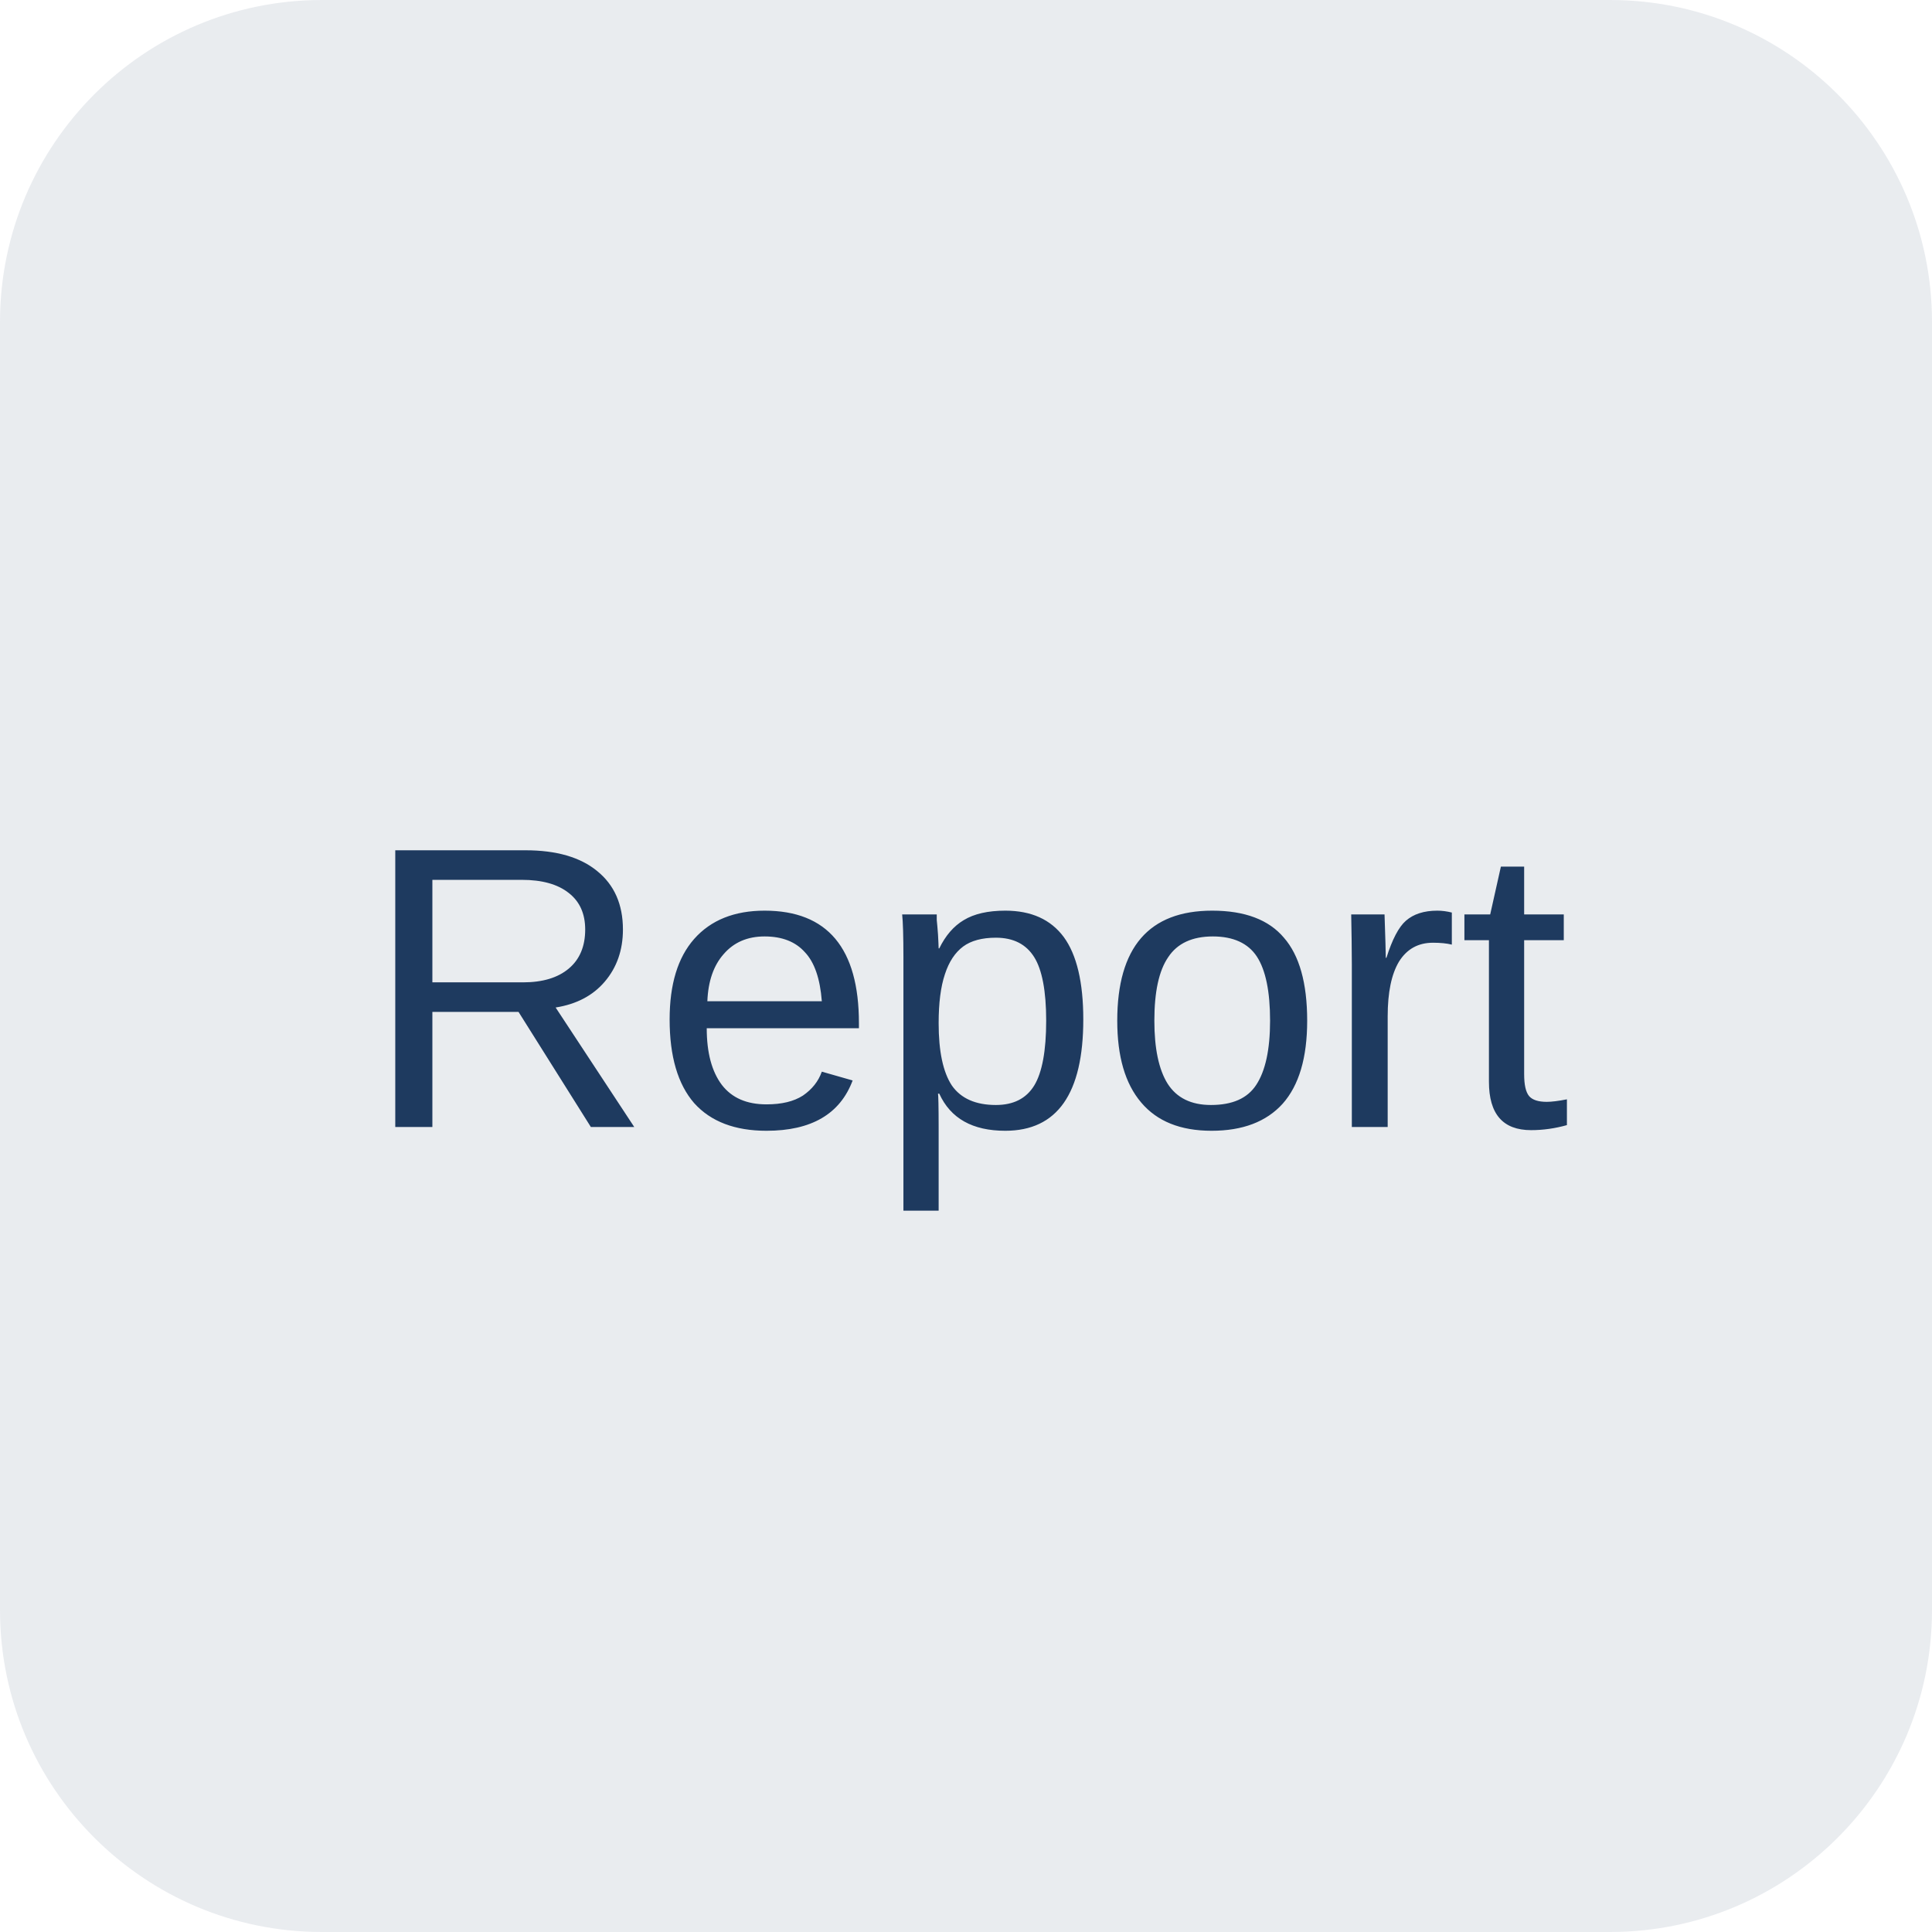
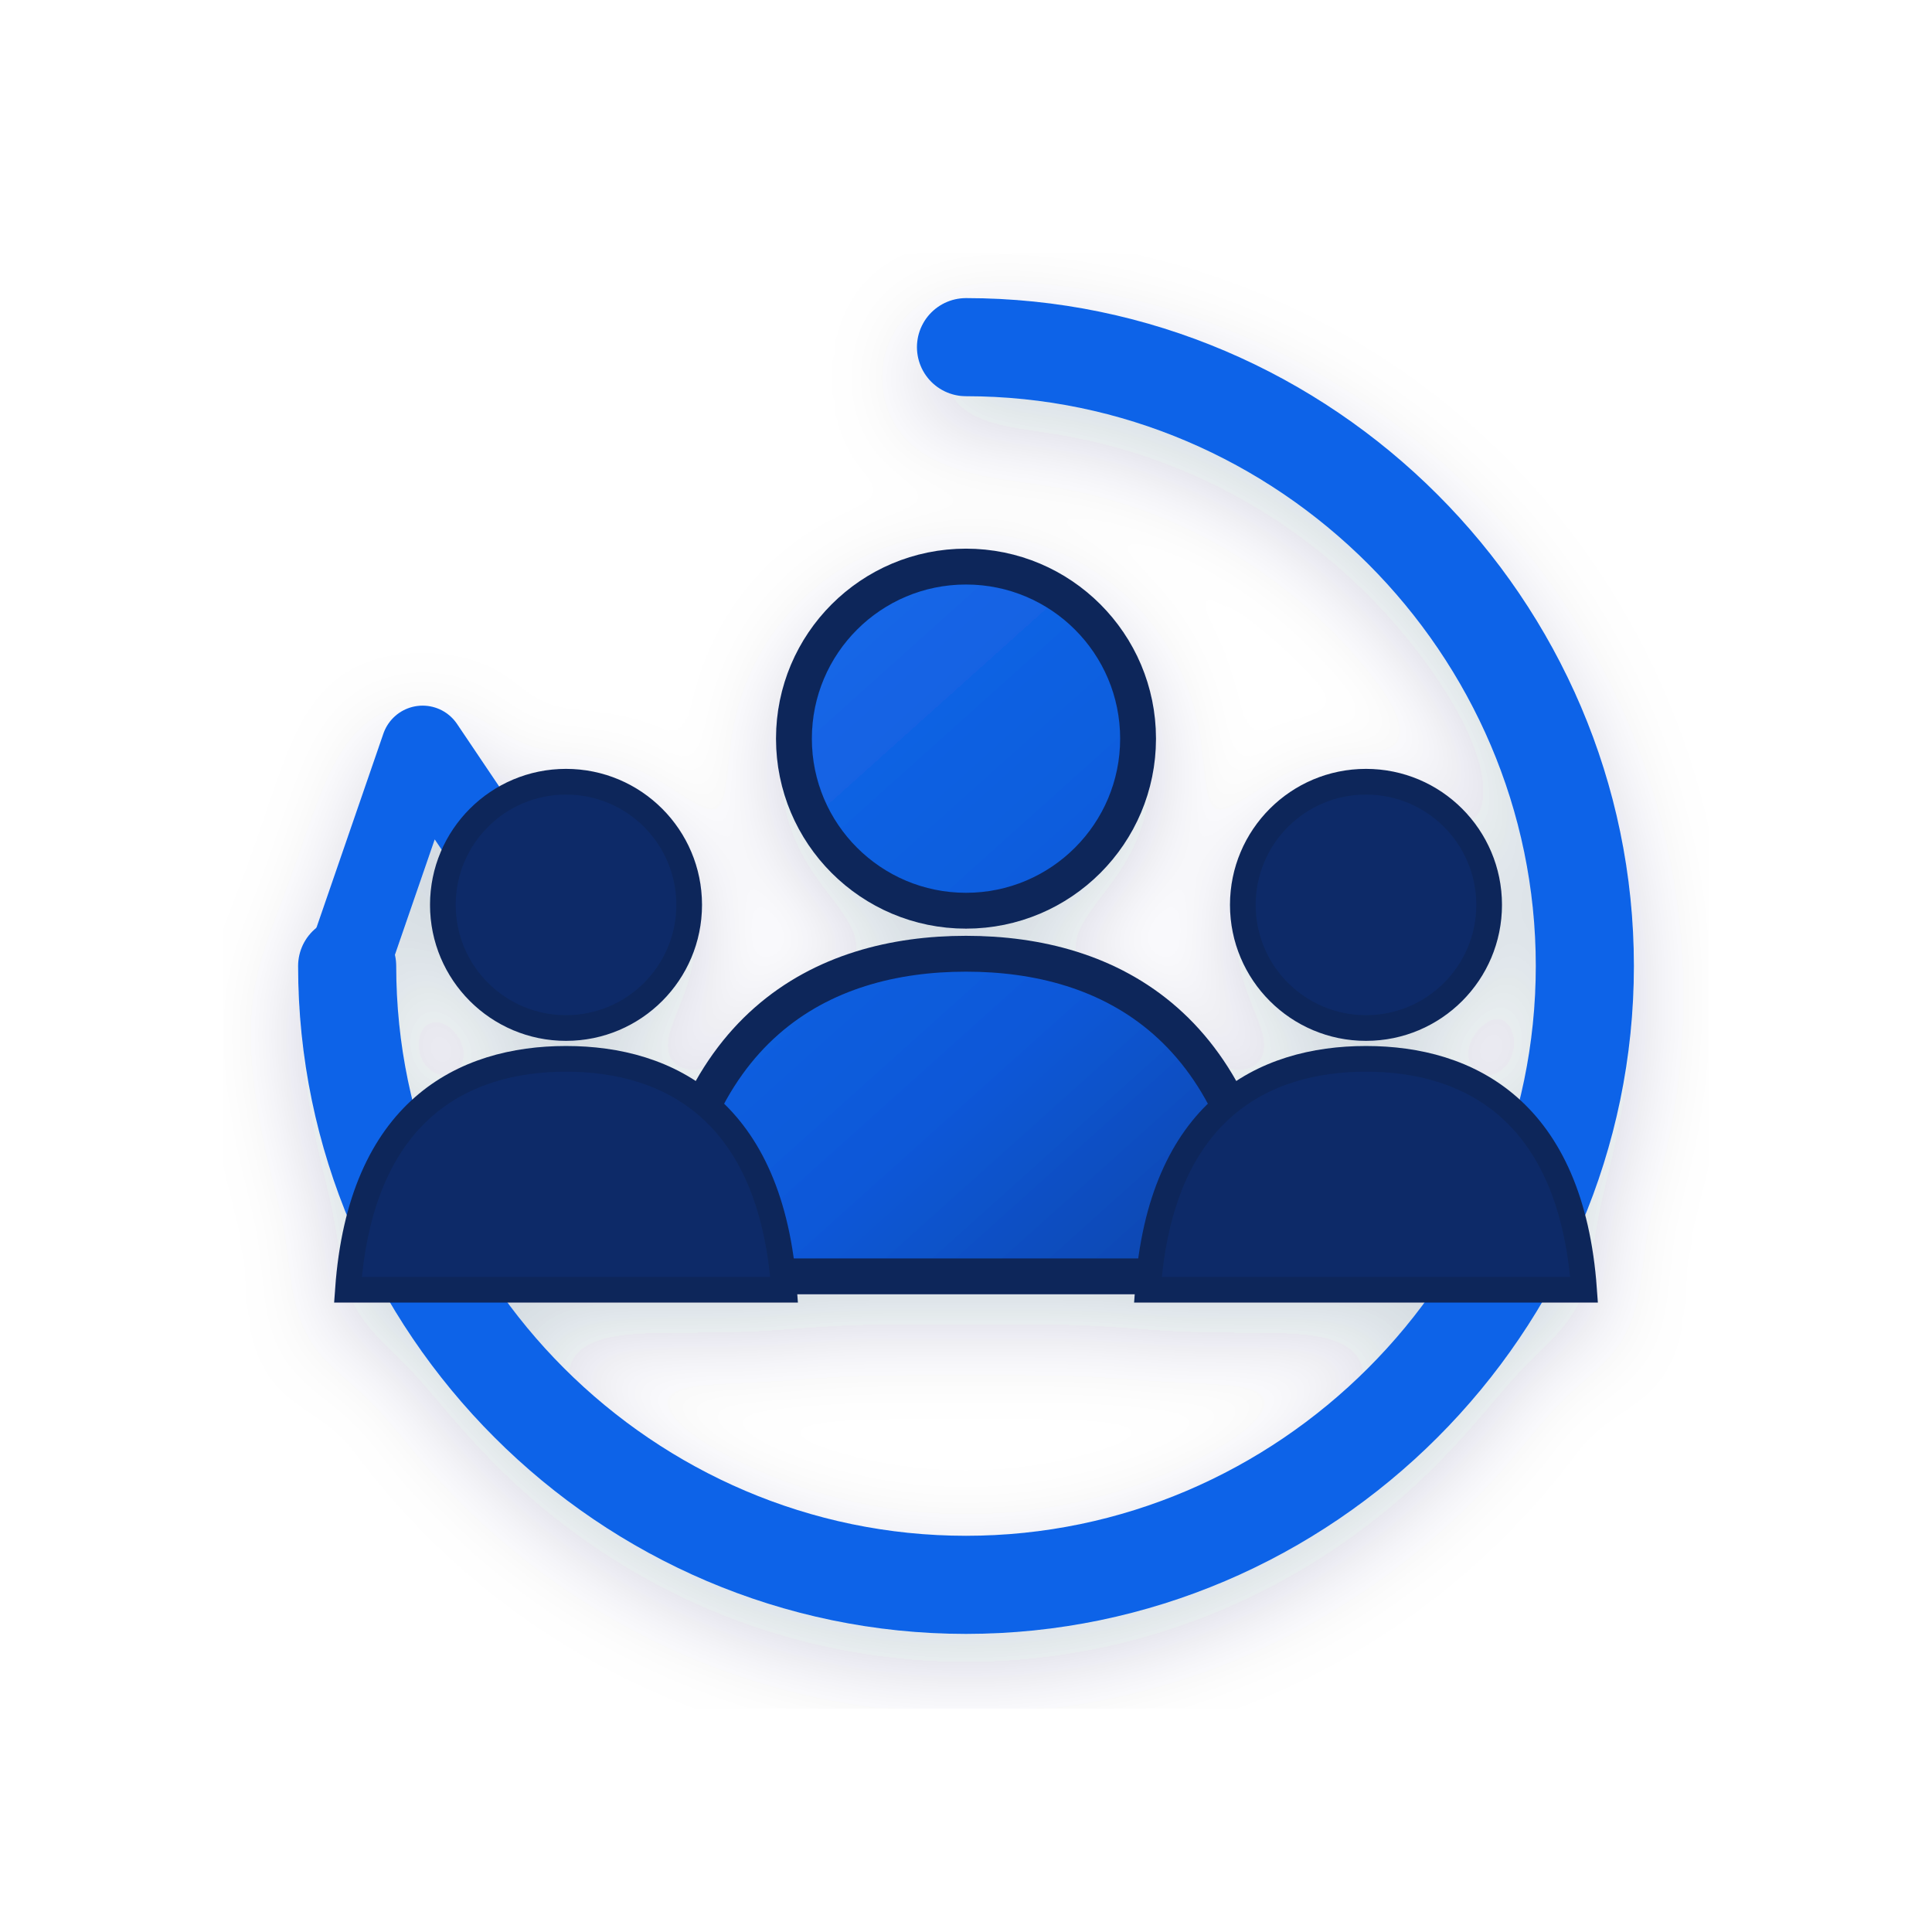
- <svg xmlns="http://www.w3.org/2000/svg" viewBox="0 0 48 48" width="48" height="48">
-   <rect width="48" height="48" rx="8" fill="#1e3a5f" opacity="0.1" />
-   <text x="24" y="28" text-anchor="middle" font-family="Arial" font-size="10" fill="#1e3a5f">Report</text>
+ <svg xmlns="http://www.w3.org/2000/svg" width="512" height="512" viewBox="0 0 512 512" fill="none" role="img" aria-label="icon-reporting-re-enrolment-report">
+   <defs>
+     <linearGradient id="blueGrad" x1="80" y1="60" x2="430" y2="450" gradientUnits="userSpaceOnUse">
+       <stop offset="0" stop-color="#1D7DFF" />
+       <stop offset="0.55" stop-color="#0D58D8" />
+       <stop offset="1" stop-color="#061F50" />
+     </linearGradient>
+     <linearGradient id="softGrad" x1="100" y1="80" x2="420" y2="430" gradientUnits="userSpaceOnUse">
+       <stop offset="0" stop-color="#F7FBFF" />
+       <stop offset="1" stop-color="#DCEBFF" />
+     </linearGradient>
+     <filter id="softShadow" x="-10%" y="-10%" width="120%" height="120%">
+       <feDropShadow dx="0" dy="8" stdDeviation="12" flood-color="#0B2458" flood-opacity="0.18" />
+     </filter>
+   </defs>
+   <g filter="url(#softShadow)">
+     <path d="M256 92 C346 92 420 166 420 256 C420 346 346 420 256 420 C166 420 92 346 92 256" stroke="#0D64E8" stroke-width="26" stroke-linecap="round" fill="none" />
+     <path d="M92 256 L112 198 L145 247" stroke="#0D64E8" stroke-width="22" stroke-linecap="round" stroke-linejoin="round" fill="none" />
+     <circle cx="256" cy="195.75" r="45.6" fill="url(#blueGrad)" stroke="#08265A" stroke-width="9.5" />
+     <path d="M 175.25 338.25 C 180.0 271.75, 218.0 252.75, 256 252.75 C 294.0 252.75, 332.0 271.75, 336.75 338.25 Z" fill="url(#blueGrad)" stroke="#08265A" stroke-width="9.5" />
+     <circle cx="150" cy="239.8" r="32.64" fill="#0B2B67" stroke="#08265A" stroke-width="6.8" />
+     <path d="M 92.2 341.8 C 95.6 294.2, 122.8 280.6, 150 280.6 C 177.2 280.6, 204.4 294.2, 207.8 341.8 Z" fill="#0B2B67" stroke="#08265A" stroke-width="6.8" />
+     <circle cx="362" cy="239.8" r="32.64" fill="#0B2B67" stroke="#08265A" stroke-width="6.8" />
+     <path d="M 304.2 341.8 C 307.6 294.2, 334.8 280.6, 362 280.6 C 389.2 280.6, 416.4 294.2, 419.8 341.8 Z" fill="#0B2B67" stroke="#08265A" stroke-width="6.8" />
+   </g>
</svg>
